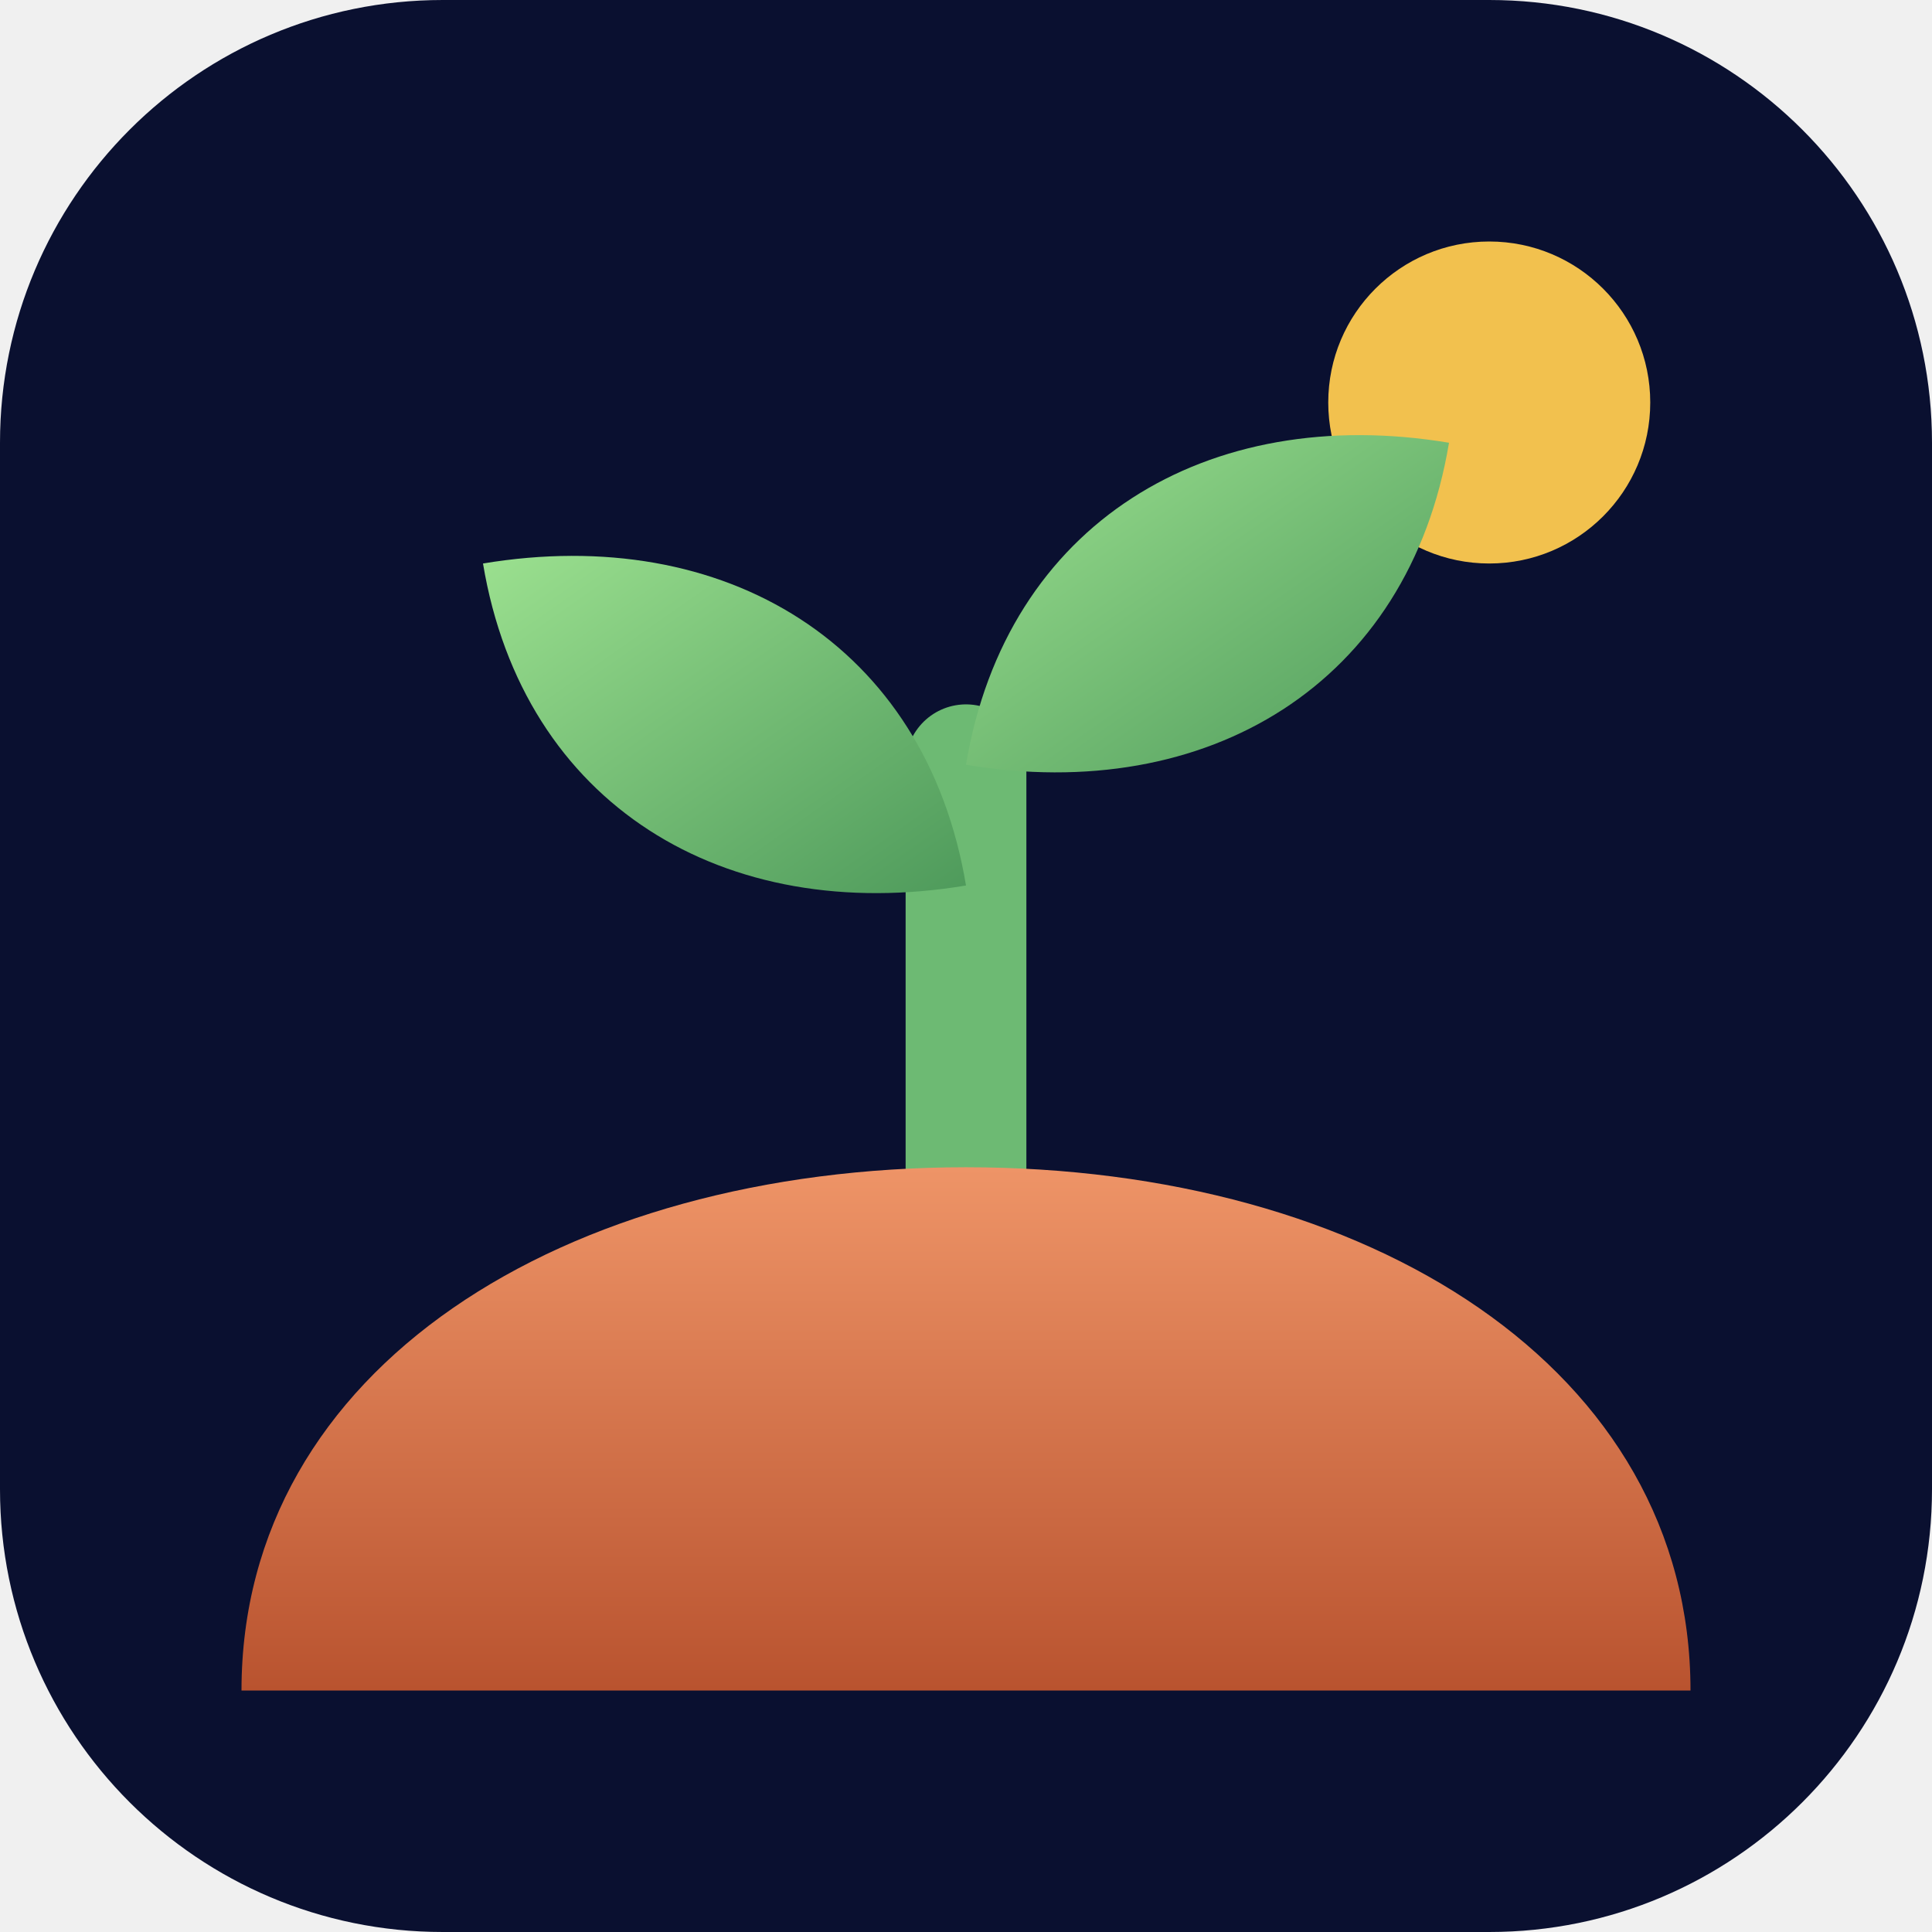
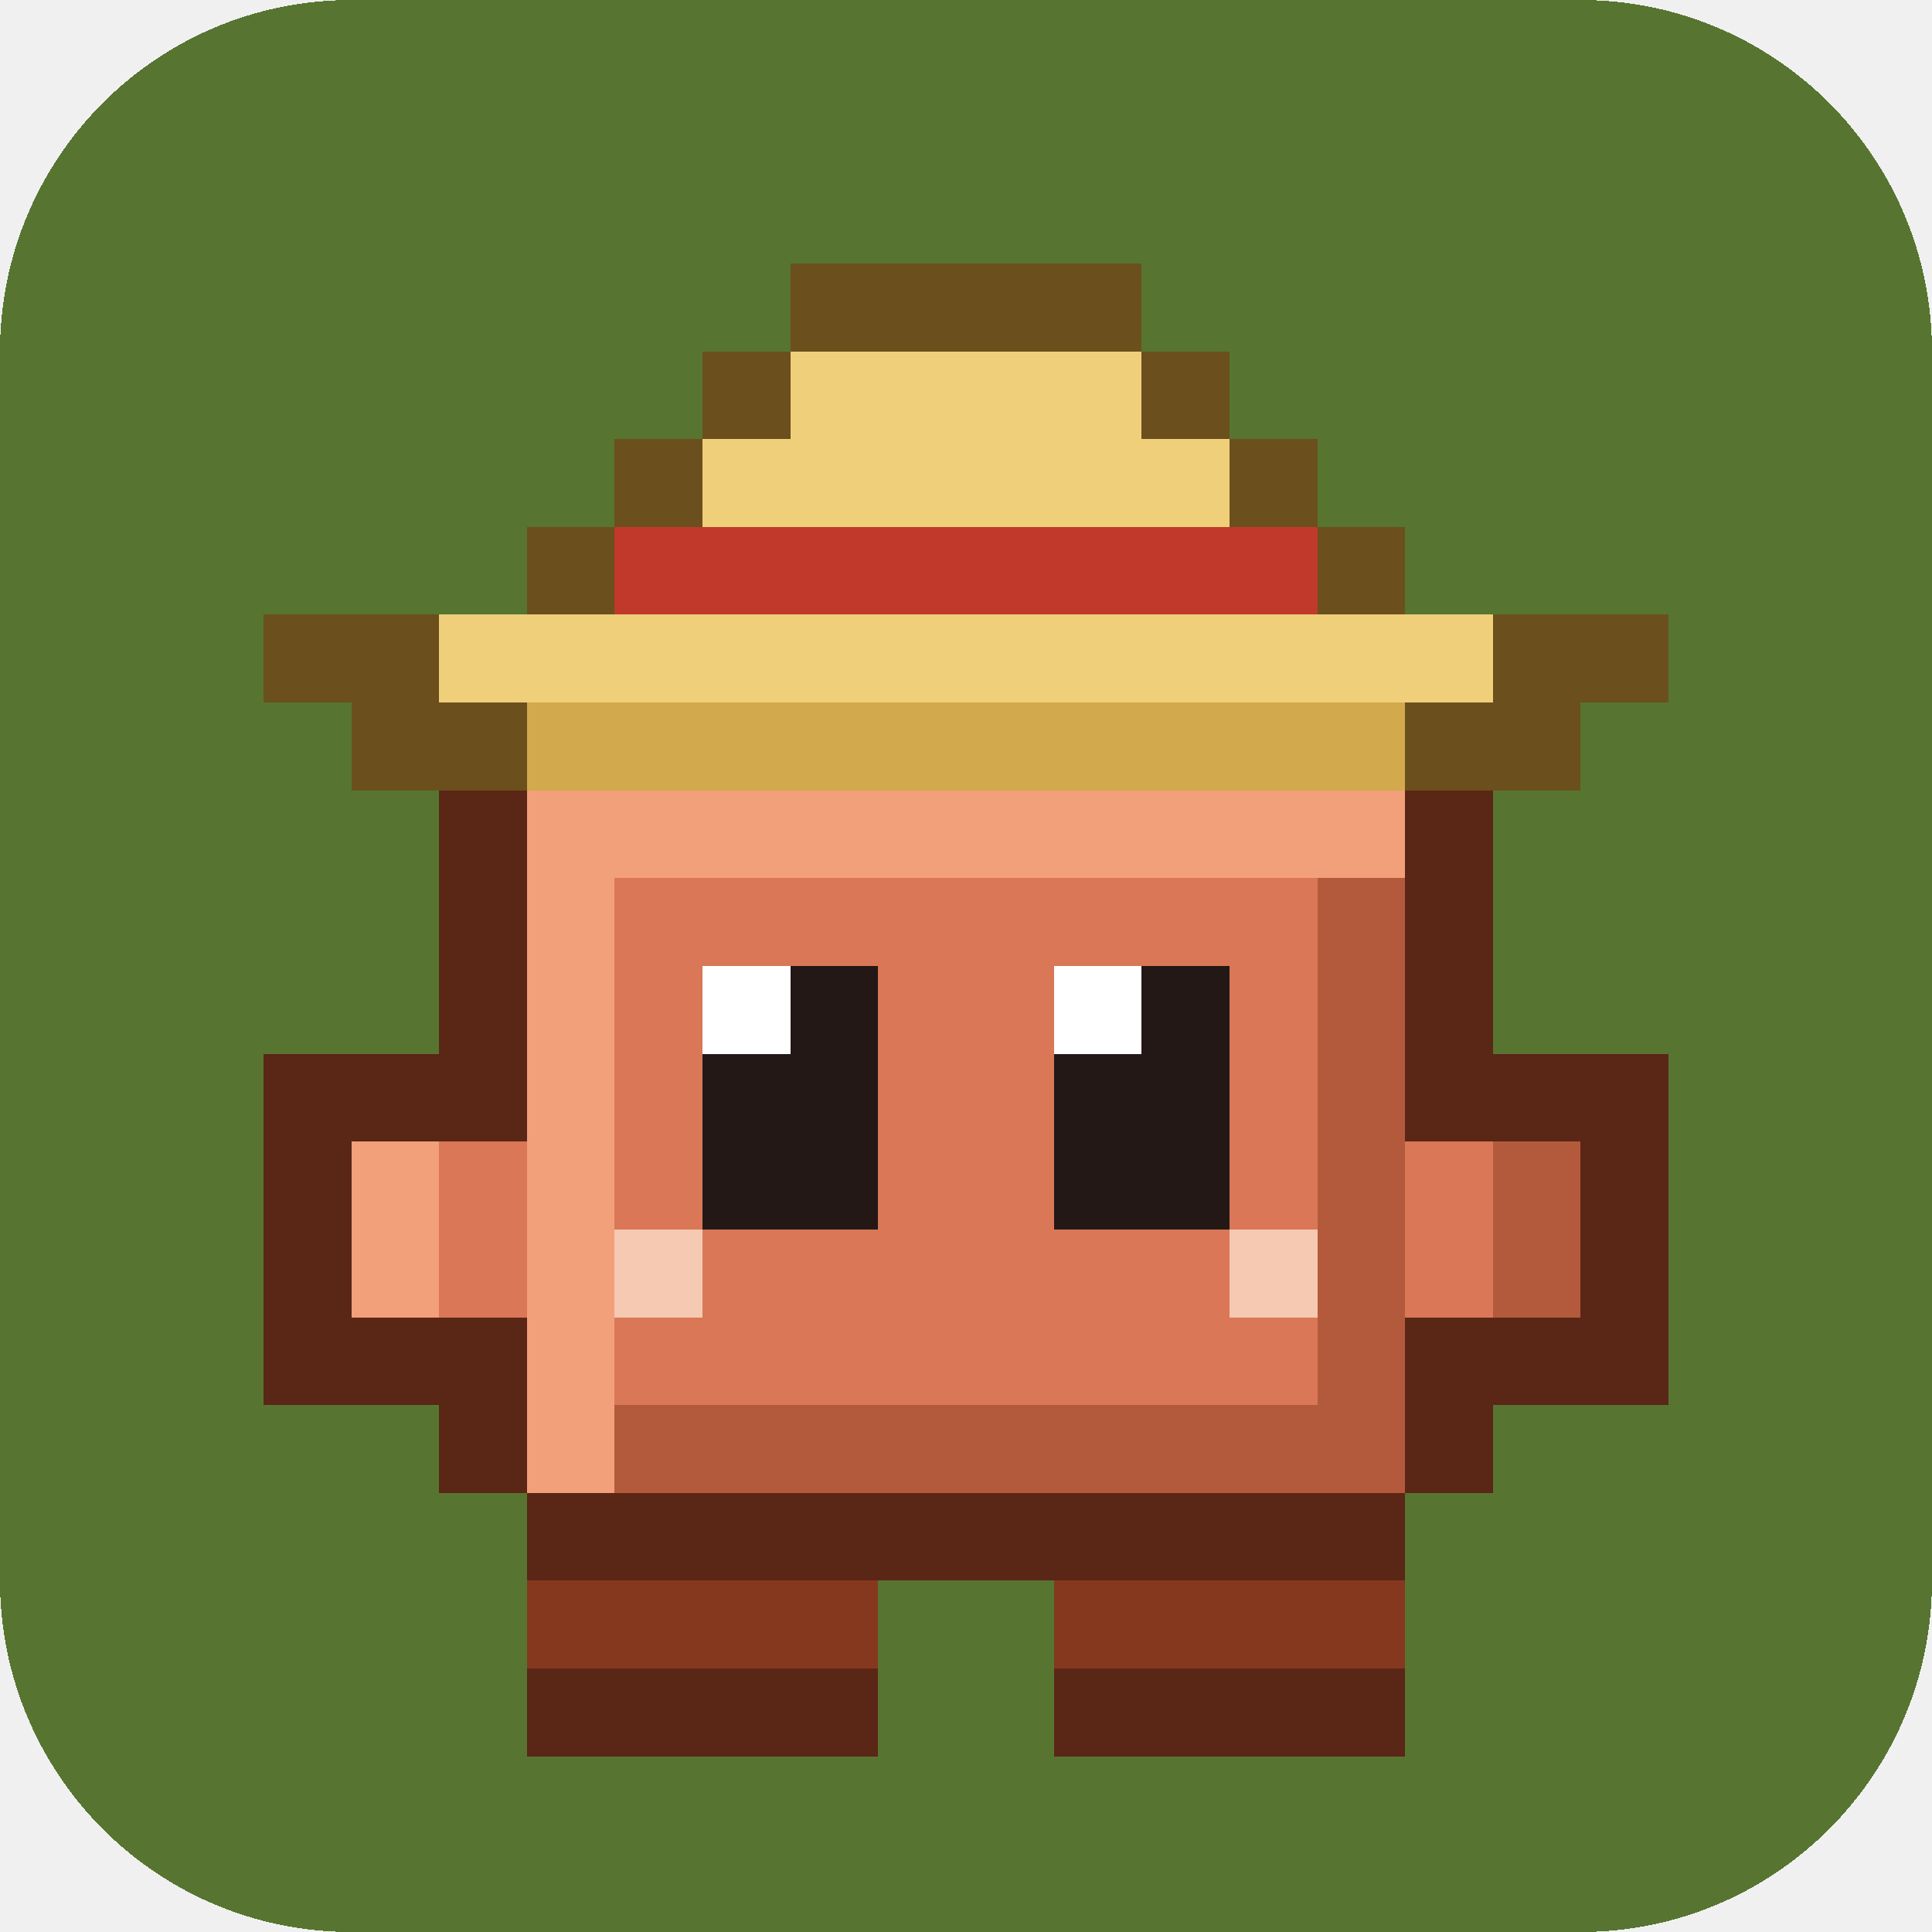
- <svg xmlns="http://www.w3.org/2000/svg" viewBox="0 0 48 48">
-   <defs>
-     <linearGradient id="clod" x1="0" y1="0" x2="0" y2="1">
-       <stop offset="0" stop-color="#EE9467" />
-       <stop offset="1" stop-color="#B9532F" />
-     </linearGradient>
-     <linearGradient id="leaf" x1="0" y1="0" x2="1" y2="1">
-       <stop offset="0" stop-color="#9BE08F" />
-       <stop offset="1" stop-color="#4E9A5B" />
-     </linearGradient>
-   </defs>
-   <rect width="48" height="48" rx="11" fill="#0A1030" />
-   <circle cx="37" cy="10" r="4" fill="#F2C14E" />
-   <path d="M24 31V19" stroke="#6DBA73" stroke-width="3" stroke-linecap="round" />
-   <path d="M24 22c-1-6-6-9-12-8 1 6 6 9 12 8z" fill="url(#leaf)" />
-   <path d="M24 19c1-6 6-9 12-8-1 6-6 9-12 8z" fill="url(#leaf)" />
-   <path d="M6 42c0-8 8-13 18-13s18 5 18 13z" fill="url(#clod)" />
+ <svg xmlns="http://www.w3.org/2000/svg" viewBox="-3 -2 22 22" shape-rendering="crispEdges" role="img" aria-label="clodfarm">
+   <rect x="-3" y="-2" width="22" height="22" rx="4" fill="#577530" />
+   <rect x="3" y="6" width="1" height="1" fill="#d2a94c" />
+   <rect x="4" y="6" width="1" height="1" fill="#d2a94c" />
+   <rect x="5" y="6" width="1" height="1" fill="#d2a94c" />
+   <rect x="6" y="6" width="1" height="1" fill="#d2a94c" />
+   <rect x="7" y="6" width="1" height="1" fill="#d2a94c" />
+   <rect x="8" y="6" width="1" height="1" fill="#d2a94c" />
+   <rect x="9" y="6" width="1" height="1" fill="#d2a94c" />
+   <rect x="10" y="6" width="1" height="1" fill="#d2a94c" />
+   <rect x="11" y="6" width="1" height="1" fill="#d2a94c" />
+   <rect x="12" y="6" width="1" height="1" fill="#d2a94c" />
+   <rect x="2" y="7" width="1" height="1" fill="#5a2616" />
+   <rect x="3" y="7" width="1" height="1" fill="#f2a07a" />
+   <rect x="4" y="7" width="1" height="1" fill="#f2a07a" />
+   <rect x="5" y="7" width="1" height="1" fill="#f2a07a" />
+   <rect x="6" y="7" width="1" height="1" fill="#f2a07a" />
+   <rect x="7" y="7" width="1" height="1" fill="#f2a07a" />
+   <rect x="8" y="7" width="1" height="1" fill="#f2a07a" />
+   <rect x="9" y="7" width="1" height="1" fill="#f2a07a" />
+   <rect x="10" y="7" width="1" height="1" fill="#f2a07a" />
+   <rect x="11" y="7" width="1" height="1" fill="#f2a07a" />
+   <rect x="12" y="7" width="1" height="1" fill="#f2a07a" />
+   <rect x="13" y="7" width="1" height="1" fill="#5a2616" />
+   <rect x="2" y="8" width="1" height="1" fill="#5a2616" />
+   <rect x="3" y="8" width="1" height="1" fill="#f2a07a" />
+   <rect x="4" y="8" width="1" height="1" fill="#d97757" />
+   <rect x="5" y="8" width="1" height="1" fill="#d97757" />
+   <rect x="6" y="8" width="1" height="1" fill="#d97757" />
+   <rect x="7" y="8" width="1" height="1" fill="#d97757" />
+   <rect x="8" y="8" width="1" height="1" fill="#d97757" />
+   <rect x="9" y="8" width="1" height="1" fill="#d97757" />
+   <rect x="10" y="8" width="1" height="1" fill="#d97757" />
+   <rect x="11" y="8" width="1" height="1" fill="#d97757" />
+   <rect x="12" y="8" width="1" height="1" fill="#b45a3c" />
+   <rect x="13" y="8" width="1" height="1" fill="#5a2616" />
+   <rect x="2" y="9" width="1" height="1" fill="#5a2616" />
+   <rect x="3" y="9" width="1" height="1" fill="#f2a07a" />
+   <rect x="4" y="9" width="1" height="1" fill="#d97757" />
+   <rect x="5" y="9" width="1" height="1" fill="#ffffff" />
+   <rect x="6" y="9" width="1" height="1" fill="#231815" />
+   <rect x="7" y="9" width="1" height="1" fill="#d97757" />
+   <rect x="8" y="9" width="1" height="1" fill="#d97757" />
+   <rect x="9" y="9" width="1" height="1" fill="#ffffff" />
+   <rect x="10" y="9" width="1" height="1" fill="#231815" />
+   <rect x="11" y="9" width="1" height="1" fill="#d97757" />
+   <rect x="12" y="9" width="1" height="1" fill="#b45a3c" />
+   <rect x="13" y="9" width="1" height="1" fill="#5a2616" />
+   <rect x="0" y="10" width="1" height="1" fill="#5a2616" />
+   <rect x="1" y="10" width="1" height="1" fill="#5a2616" />
+   <rect x="2" y="10" width="1" height="1" fill="#5a2616" />
+   <rect x="3" y="10" width="1" height="1" fill="#f2a07a" />
+   <rect x="4" y="10" width="1" height="1" fill="#d97757" />
+   <rect x="5" y="10" width="1" height="1" fill="#231815" />
+   <rect x="6" y="10" width="1" height="1" fill="#231815" />
+   <rect x="7" y="10" width="1" height="1" fill="#d97757" />
+   <rect x="8" y="10" width="1" height="1" fill="#d97757" />
+   <rect x="9" y="10" width="1" height="1" fill="#231815" />
+   <rect x="10" y="10" width="1" height="1" fill="#231815" />
+   <rect x="11" y="10" width="1" height="1" fill="#d97757" />
+   <rect x="12" y="10" width="1" height="1" fill="#b45a3c" />
+   <rect x="13" y="10" width="1" height="1" fill="#5a2616" />
+   <rect x="14" y="10" width="1" height="1" fill="#5a2616" />
+   <rect x="15" y="10" width="1" height="1" fill="#5a2616" />
+   <rect x="0" y="11" width="1" height="1" fill="#5a2616" />
+   <rect x="1" y="11" width="1" height="1" fill="#f2a07a" />
+   <rect x="2" y="11" width="1" height="1" fill="#d97757" />
+   <rect x="3" y="11" width="1" height="1" fill="#f2a07a" />
+   <rect x="4" y="11" width="1" height="1" fill="#d97757" />
+   <rect x="5" y="11" width="1" height="1" fill="#231815" />
+   <rect x="6" y="11" width="1" height="1" fill="#231815" />
+   <rect x="7" y="11" width="1" height="1" fill="#d97757" />
+   <rect x="8" y="11" width="1" height="1" fill="#d97757" />
+   <rect x="9" y="11" width="1" height="1" fill="#231815" />
+   <rect x="10" y="11" width="1" height="1" fill="#231815" />
+   <rect x="11" y="11" width="1" height="1" fill="#d97757" />
+   <rect x="12" y="11" width="1" height="1" fill="#b45a3c" />
+   <rect x="13" y="11" width="1" height="1" fill="#d97757" />
+   <rect x="14" y="11" width="1" height="1" fill="#b45a3c" />
+   <rect x="15" y="11" width="1" height="1" fill="#5a2616" />
+   <rect x="0" y="12" width="1" height="1" fill="#5a2616" />
+   <rect x="1" y="12" width="1" height="1" fill="#f2a07a" />
+   <rect x="2" y="12" width="1" height="1" fill="#d97757" />
+   <rect x="3" y="12" width="1" height="1" fill="#f2a07a" />
+   <rect x="4" y="12" width="1" height="1" fill="#f6c9b3" />
+   <rect x="5" y="12" width="1" height="1" fill="#d97757" />
+   <rect x="6" y="12" width="1" height="1" fill="#d97757" />
+   <rect x="7" y="12" width="1" height="1" fill="#d97757" />
+   <rect x="8" y="12" width="1" height="1" fill="#d97757" />
+   <rect x="9" y="12" width="1" height="1" fill="#d97757" />
+   <rect x="10" y="12" width="1" height="1" fill="#d97757" />
+   <rect x="11" y="12" width="1" height="1" fill="#f6c9b3" />
+   <rect x="12" y="12" width="1" height="1" fill="#b45a3c" />
+   <rect x="13" y="12" width="1" height="1" fill="#d97757" />
+   <rect x="14" y="12" width="1" height="1" fill="#b45a3c" />
+   <rect x="15" y="12" width="1" height="1" fill="#5a2616" />
+   <rect x="0" y="13" width="1" height="1" fill="#5a2616" />
+   <rect x="1" y="13" width="1" height="1" fill="#5a2616" />
+   <rect x="2" y="13" width="1" height="1" fill="#5a2616" />
+   <rect x="3" y="13" width="1" height="1" fill="#f2a07a" />
+   <rect x="4" y="13" width="1" height="1" fill="#d97757" />
+   <rect x="5" y="13" width="1" height="1" fill="#d97757" />
+   <rect x="6" y="13" width="1" height="1" fill="#d97757" />
+   <rect x="7" y="13" width="1" height="1" fill="#d97757" />
+   <rect x="8" y="13" width="1" height="1" fill="#d97757" />
+   <rect x="9" y="13" width="1" height="1" fill="#d97757" />
+   <rect x="10" y="13" width="1" height="1" fill="#d97757" />
+   <rect x="11" y="13" width="1" height="1" fill="#d97757" />
+   <rect x="12" y="13" width="1" height="1" fill="#b45a3c" />
+   <rect x="13" y="13" width="1" height="1" fill="#5a2616" />
+   <rect x="14" y="13" width="1" height="1" fill="#5a2616" />
+   <rect x="15" y="13" width="1" height="1" fill="#5a2616" />
+   <rect x="2" y="14" width="1" height="1" fill="#5a2616" />
+   <rect x="3" y="14" width="1" height="1" fill="#f2a07a" />
+   <rect x="4" y="14" width="1" height="1" fill="#b45a3c" />
+   <rect x="5" y="14" width="1" height="1" fill="#b45a3c" />
+   <rect x="6" y="14" width="1" height="1" fill="#b45a3c" />
+   <rect x="7" y="14" width="1" height="1" fill="#b45a3c" />
+   <rect x="8" y="14" width="1" height="1" fill="#b45a3c" />
+   <rect x="9" y="14" width="1" height="1" fill="#b45a3c" />
+   <rect x="10" y="14" width="1" height="1" fill="#b45a3c" />
+   <rect x="11" y="14" width="1" height="1" fill="#b45a3c" />
+   <rect x="12" y="14" width="1" height="1" fill="#b45a3c" />
+   <rect x="13" y="14" width="1" height="1" fill="#5a2616" />
+   <rect x="3" y="15" width="1" height="1" fill="#5a2616" />
+   <rect x="4" y="15" width="1" height="1" fill="#5a2616" />
+   <rect x="5" y="15" width="1" height="1" fill="#5a2616" />
+   <rect x="6" y="15" width="1" height="1" fill="#5a2616" />
+   <rect x="7" y="15" width="1" height="1" fill="#5a2616" />
+   <rect x="8" y="15" width="1" height="1" fill="#5a2616" />
+   <rect x="9" y="15" width="1" height="1" fill="#5a2616" />
+   <rect x="10" y="15" width="1" height="1" fill="#5a2616" />
+   <rect x="11" y="15" width="1" height="1" fill="#5a2616" />
+   <rect x="12" y="15" width="1" height="1" fill="#5a2616" />
+   <rect x="3" y="16" width="1" height="1" fill="#86381f" />
+   <rect x="4" y="16" width="1" height="1" fill="#86381f" />
+   <rect x="5" y="16" width="1" height="1" fill="#86381f" />
+   <rect x="6" y="16" width="1" height="1" fill="#86381f" />
+   <rect x="9" y="16" width="1" height="1" fill="#86381f" />
+   <rect x="10" y="16" width="1" height="1" fill="#86381f" />
+   <rect x="11" y="16" width="1" height="1" fill="#86381f" />
+   <rect x="12" y="16" width="1" height="1" fill="#86381f" />
+   <rect x="3" y="17" width="1" height="1" fill="#5a2616" />
+   <rect x="4" y="17" width="1" height="1" fill="#5a2616" />
+   <rect x="5" y="17" width="1" height="1" fill="#5a2616" />
+   <rect x="6" y="17" width="1" height="1" fill="#5a2616" />
+   <rect x="9" y="17" width="1" height="1" fill="#5a2616" />
+   <rect x="10" y="17" width="1" height="1" fill="#5a2616" />
+   <rect x="11" y="17" width="1" height="1" fill="#5a2616" />
+   <rect x="12" y="17" width="1" height="1" fill="#5a2616" />
+   <rect x="6" y="1" width="1" height="1" fill="#6b4f1d" />
+   <rect x="7" y="1" width="1" height="1" fill="#6b4f1d" />
+   <rect x="8" y="1" width="1" height="1" fill="#6b4f1d" />
+   <rect x="9" y="1" width="1" height="1" fill="#6b4f1d" />
+   <rect x="5" y="2" width="1" height="1" fill="#6b4f1d" />
+   <rect x="6" y="2" width="1" height="1" fill="#f0cf7a" />
+   <rect x="7" y="2" width="1" height="1" fill="#f0cf7a" />
+   <rect x="8" y="2" width="1" height="1" fill="#f0cf7a" />
+   <rect x="9" y="2" width="1" height="1" fill="#f0cf7a" />
+   <rect x="10" y="2" width="1" height="1" fill="#6b4f1d" />
+   <rect x="4" y="3" width="1" height="1" fill="#6b4f1d" />
+   <rect x="5" y="3" width="1" height="1" fill="#f0cf7a" />
+   <rect x="6" y="3" width="1" height="1" fill="#f0cf7a" />
+   <rect x="7" y="3" width="1" height="1" fill="#f0cf7a" />
+   <rect x="8" y="3" width="1" height="1" fill="#f0cf7a" />
+   <rect x="9" y="3" width="1" height="1" fill="#f0cf7a" />
+   <rect x="10" y="3" width="1" height="1" fill="#f0cf7a" />
+   <rect x="11" y="3" width="1" height="1" fill="#6b4f1d" />
+   <rect x="3" y="4" width="1" height="1" fill="#6b4f1d" />
+   <rect x="4" y="4" width="1" height="1" fill="#c0392b" />
+   <rect x="5" y="4" width="1" height="1" fill="#c0392b" />
+   <rect x="6" y="4" width="1" height="1" fill="#c0392b" />
+   <rect x="7" y="4" width="1" height="1" fill="#c0392b" />
+   <rect x="8" y="4" width="1" height="1" fill="#c0392b" />
+   <rect x="9" y="4" width="1" height="1" fill="#c0392b" />
+   <rect x="10" y="4" width="1" height="1" fill="#c0392b" />
+   <rect x="11" y="4" width="1" height="1" fill="#c0392b" />
+   <rect x="12" y="4" width="1" height="1" fill="#6b4f1d" />
+   <rect x="0" y="5" width="1" height="1" fill="#6b4f1d" />
+   <rect x="1" y="5" width="1" height="1" fill="#6b4f1d" />
+   <rect x="2" y="5" width="1" height="1" fill="#f0cf7a" />
+   <rect x="3" y="5" width="1" height="1" fill="#f0cf7a" />
+   <rect x="4" y="5" width="1" height="1" fill="#f0cf7a" />
+   <rect x="5" y="5" width="1" height="1" fill="#f0cf7a" />
+   <rect x="6" y="5" width="1" height="1" fill="#f0cf7a" />
+   <rect x="7" y="5" width="1" height="1" fill="#f0cf7a" />
+   <rect x="8" y="5" width="1" height="1" fill="#f0cf7a" />
+   <rect x="9" y="5" width="1" height="1" fill="#f0cf7a" />
+   <rect x="10" y="5" width="1" height="1" fill="#f0cf7a" />
+   <rect x="11" y="5" width="1" height="1" fill="#f0cf7a" />
+   <rect x="12" y="5" width="1" height="1" fill="#f0cf7a" />
+   <rect x="13" y="5" width="1" height="1" fill="#f0cf7a" />
+   <rect x="14" y="5" width="1" height="1" fill="#6b4f1d" />
+   <rect x="15" y="5" width="1" height="1" fill="#6b4f1d" />
+   <rect x="1" y="6" width="1" height="1" fill="#6b4f1d" />
+   <rect x="2" y="6" width="1" height="1" fill="#6b4f1d" />
+   <rect x="13" y="6" width="1" height="1" fill="#6b4f1d" />
+   <rect x="14" y="6" width="1" height="1" fill="#6b4f1d" />
</svg>
